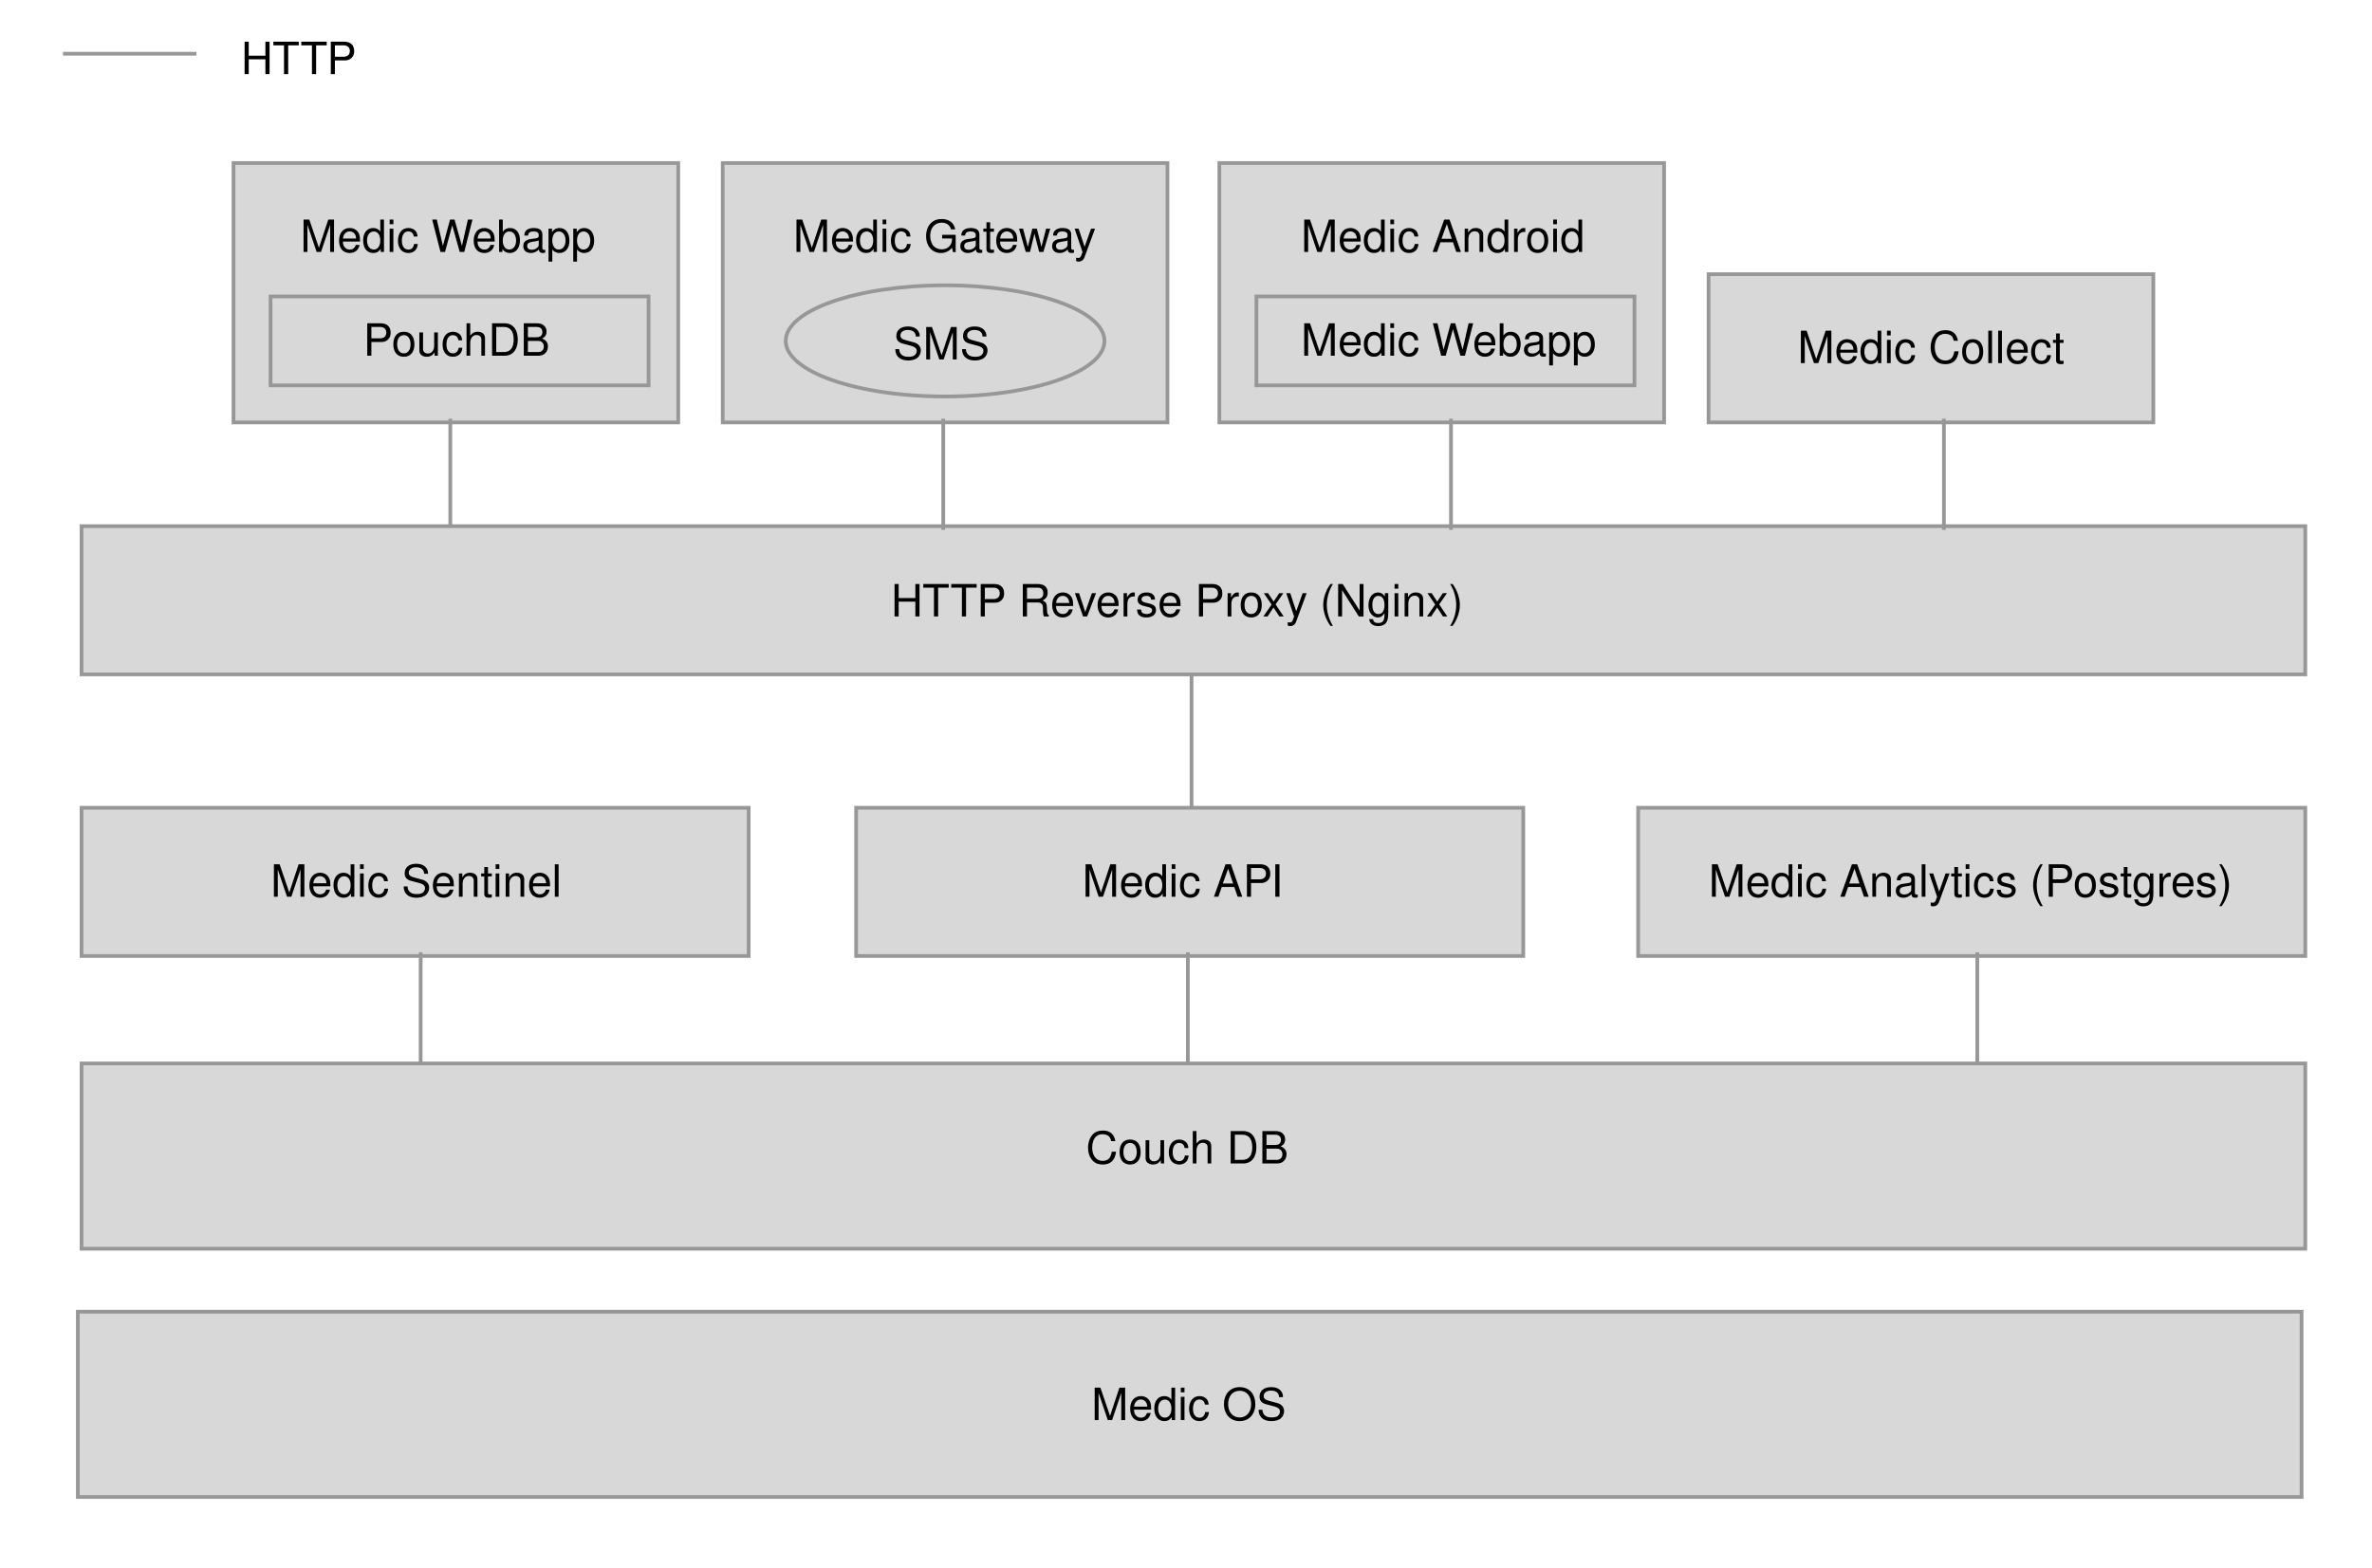
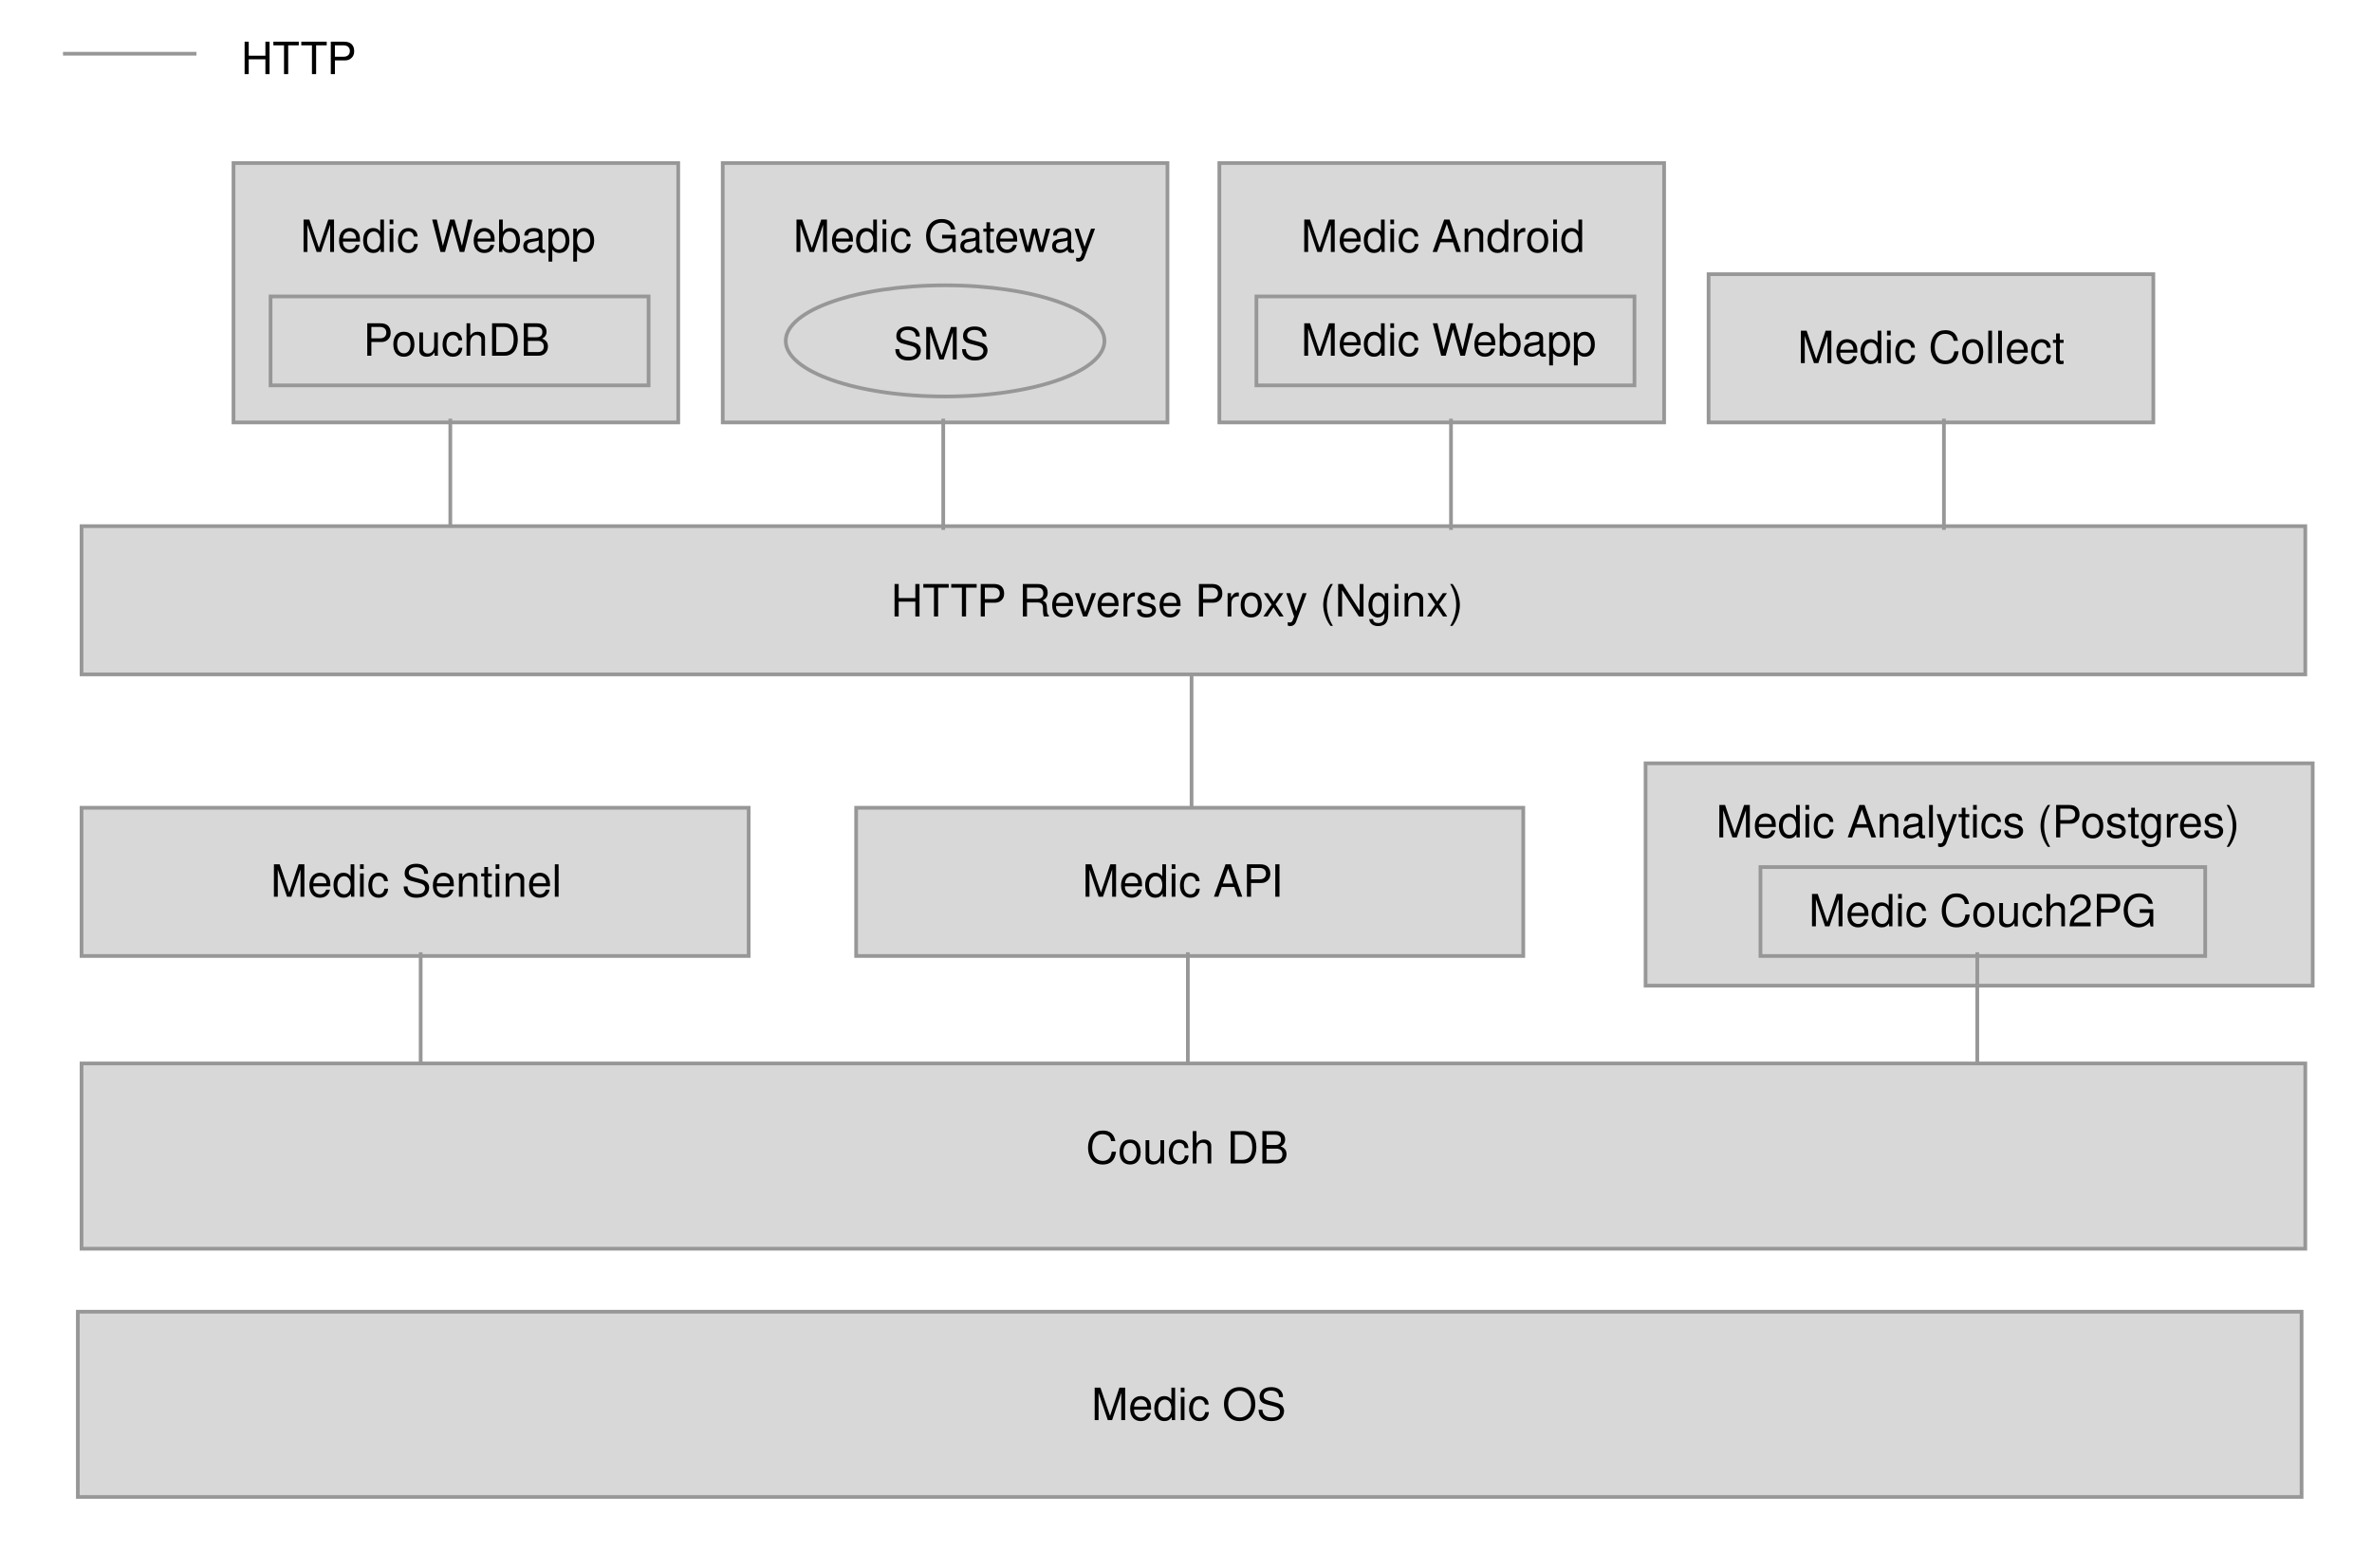
<svg xmlns="http://www.w3.org/2000/svg" width="640px" height="423px" viewBox="0 0 640 423" version="1.1">
  <description>Created with Sketch (http://www.bohemiancoding.com/sketch)</description>
  <defs />
  <g id="Page-1" stroke="none" stroke-width="1" fill="none" fill-rule="evenodd">
    <g id="Rectangle-1-+-Medic-OS" transform="translate(21, 354)">
      <rect id="Rectangle-1" stroke="#979797" fill="#D8D8D8" x="0" y="0" width="600" height="50" />
      <text id="Medic-OS" font-family="Helvetica" font-size="12" font-weight="normal" fill="#000000">
        <tspan x="273.456" y="29.24">Medic OS</tspan>
      </text>
    </g>
    <g id="Rectangle-2-+-Couch-DB" transform="translate(22, 287)">
      <rect id="Rectangle-2" stroke="#979797" fill="#D8D8D8" x="0" y="0" width="600" height="50" />
      <text id="Couch-DB" font-family="Helvetica" font-size="12" font-weight="normal" fill="#000000">
        <tspan x="271" y="27">Couch DB</tspan>
      </text>
    </g>
-     <g id="Rectangle-2-+-Medic-Analytics/Post" transform="translate(442, 218)">
-       <rect id="Rectangle-2" stroke="#979797" fill="#D8D8D8" x="0" y="0" width="180" height="40" />
+     <g id="Rectangle-2-+-Medic-Analytics/Post" transform="translate(444, 206)">
+       <rect id="Rectangle-2" stroke="#979797" fill="#D8D8D8" x="0" y="0" width="180" height="60" />
+       <g id="Rectangle-11-+-Medic-Couch2PG" transform="translate(31, 28)">
+         <rect id="Rectangle-11" stroke="#979797" fill="#D8D8D8" x="0" y="0" width="120" height="24" />
+         <text id="Medic-Couch2PG" font-family="Helvetica" font-size="12" font-weight="normal" fill="#000000">
+           <tspan x="13" y="16">Medic Couch2PG</tspan>
+         </text>
+       </g>
      <text id="Medic-Analytics-(Pos" font-family="Helvetica" font-size="12" font-weight="normal" fill="#000000">
-         <tspan x="19" y="24">Medic Analytics (Postgres)</tspan>
+         <tspan x="19" y="20">Medic Analytics (Postgres)</tspan>
      </text>
    </g>
    <g id="Rectangle-4-+-Nginx-(reverse-proxy" transform="translate(22, 142)">
      <rect id="Rectangle-4" stroke="#979797" fill="#D8D8D8" x="0" y="0" width="600" height="40" />
      <text id="HTTP-Reverse-Proxy-(" font-family="Helvetica" font-size="12" font-weight="normal" fill="#000000">
        <tspan x="218.364" y="24.357">HTTP Reverse Proxy (Nginx)</tspan>
      </text>
    </g>
    <g id="Rectangle-5-+-Medic-API" transform="translate(231, 218)">
      <rect id="Rectangle-5" stroke="#979797" fill="#D8D8D8" x="0" y="0" width="180" height="40" />
      <text id="Medic-API" font-family="Helvetica" font-size="12" font-weight="normal" fill="#000000">
        <tspan x="61" y="24">Medic API</tspan>
      </text>
    </g>
    <g id="Rectangle-6-+-Medic-Sentinel" transform="translate(22, 218)">
      <rect id="Rectangle-6" stroke="#979797" fill="#D8D8D8" x="0" y="0" width="180" height="40" />
      <text id="Medic-Sentinel" font-family="Helvetica" font-size="12" font-weight="normal" fill="#000000">
        <tspan x="51" y="24">Medic Sentinel</tspan>
      </text>
    </g>
    <g id="Group" transform="translate(63, 44)">
      <g id="Rectangle-6-+-Medic-Webapp">
        <rect id="Rectangle-6" stroke="#979797" fill="#D8D8D8" x="0" y="0" width="120" height="70" />
        <text id="Medic-Webapp" font-family="Helvetica" font-size="12" font-weight="normal" fill="#000000">
          <tspan x="18" y="24">Medic Webapp</tspan>
        </text>
      </g>
      <g id="Rectangle-6-+-Medic-Gateway" transform="translate(132, 0)">
        <rect id="Rectangle-6" stroke="#979797" fill="#D8D8D8" x="0" y="0" width="120" height="70" />
        <text id="Medic-Gateway" font-family="Helvetica" font-size="12" font-weight="normal" fill="#000000">
          <tspan x="19" y="24">Medic Gateway</tspan>
        </text>
      </g>
      <g id="Rectangle-6-copy-+-Medic-Android" transform="translate(266, 0)">
        <rect id="Rectangle-6-copy" stroke="#979797" fill="#D8D8D8" x="0" y="0" width="120" height="70" />
        <text id="Medic-Android" font-family="Helvetica" font-size="12" font-weight="normal" fill="#000000">
          <tspan x="22" y="24">Medic Android</tspan>
        </text>
      </g>
      <g id="Rectangle-6-+-Medic-Collect" transform="translate(398, 30)">
        <rect id="Rectangle-6" stroke="#979797" fill="#D8D8D8" x="0" y="0" width="120" height="40" />
        <text id="Medic-Collect" font-family="Helvetica" font-size="12" font-weight="normal" fill="#000000">
          <tspan x="24" y="24">Medic Collect</tspan>
        </text>
      </g>
    </g>
    <path d="M113.5,257.5 L113.5,286.5" id="Line" stroke="#979797" stroke-linecap="square" />
    <path d="M321.5,182.5 L321.5,217.5" id="Line" stroke="#979797" stroke-linecap="square" />
    <path d="M320.5,257.5 L320.5,286.5" id="Line" stroke="#979797" stroke-linecap="square" />
    <path d="M533.5,257.5 L533.5,286.5" id="Line" stroke="#979797" stroke-linecap="square" />
    <path d="M121.5,113.5 L121.5,141.5" id="Line" stroke="#979797" stroke-linecap="square" />
    <path d="M254.5,113.5 L254.5,142.5" id="Line" stroke="#979797" stroke-linecap="square" />
    <path d="M391.5,113.5 L391.5,142.5" id="Line" stroke="#979797" stroke-linecap="square" />
    <path d="M524.5,113.5 L524.5,142.5" id="Line" stroke="#979797" stroke-linecap="square" />
    <g id="Line-+-HTTP" transform="translate(17, 9)">
      <path d="M0.5,5.5 L35.5,5.5" id="Line" stroke="#979797" stroke-linecap="square" />
      <text id="HTTP" font-family="Helvetica" font-size="12" font-weight="normal" fill="#000000">
        <tspan x="48" y="11">HTTP</tspan>
      </text>
    </g>
    <g id="Oval-1-+-SMS" transform="translate(212, 77)">
      <ellipse id="Oval-1" stroke="#979797" fill="#D8D8D8" cx="43" cy="15" rx="43" ry="15" />
      <text id="SMS" font-family="Helvetica" font-size="12" font-weight="normal" fill="#000000">
        <tspan x="29" y="20">SMS</tspan>
      </text>
    </g>
    <g id="Rectangle-11-+-PouchDB" transform="translate(73, 80)">
      <rect id="Rectangle-11" stroke="#979797" fill="#D8D8D8" x="0" y="0" width="102" height="24" />
      <text id="PouchDB" font-family="Helvetica" font-size="12" font-weight="normal" fill="#000000">
        <tspan x="25" y="16">PouchDB</tspan>
      </text>
    </g>
    <g id="Rectangle-11-+-PouchDB" transform="translate(339, 80)">
      <rect id="Rectangle-11" stroke="#979797" fill="#D8D8D8" x="0" y="0" width="102" height="24" />
      <text id="Medic-Webapp" font-family="Helvetica" font-size="12" font-weight="normal" fill="#000000">
        <tspan x="12" y="16">Medic Webapp</tspan>
      </text>
    </g>
  </g>
</svg>
